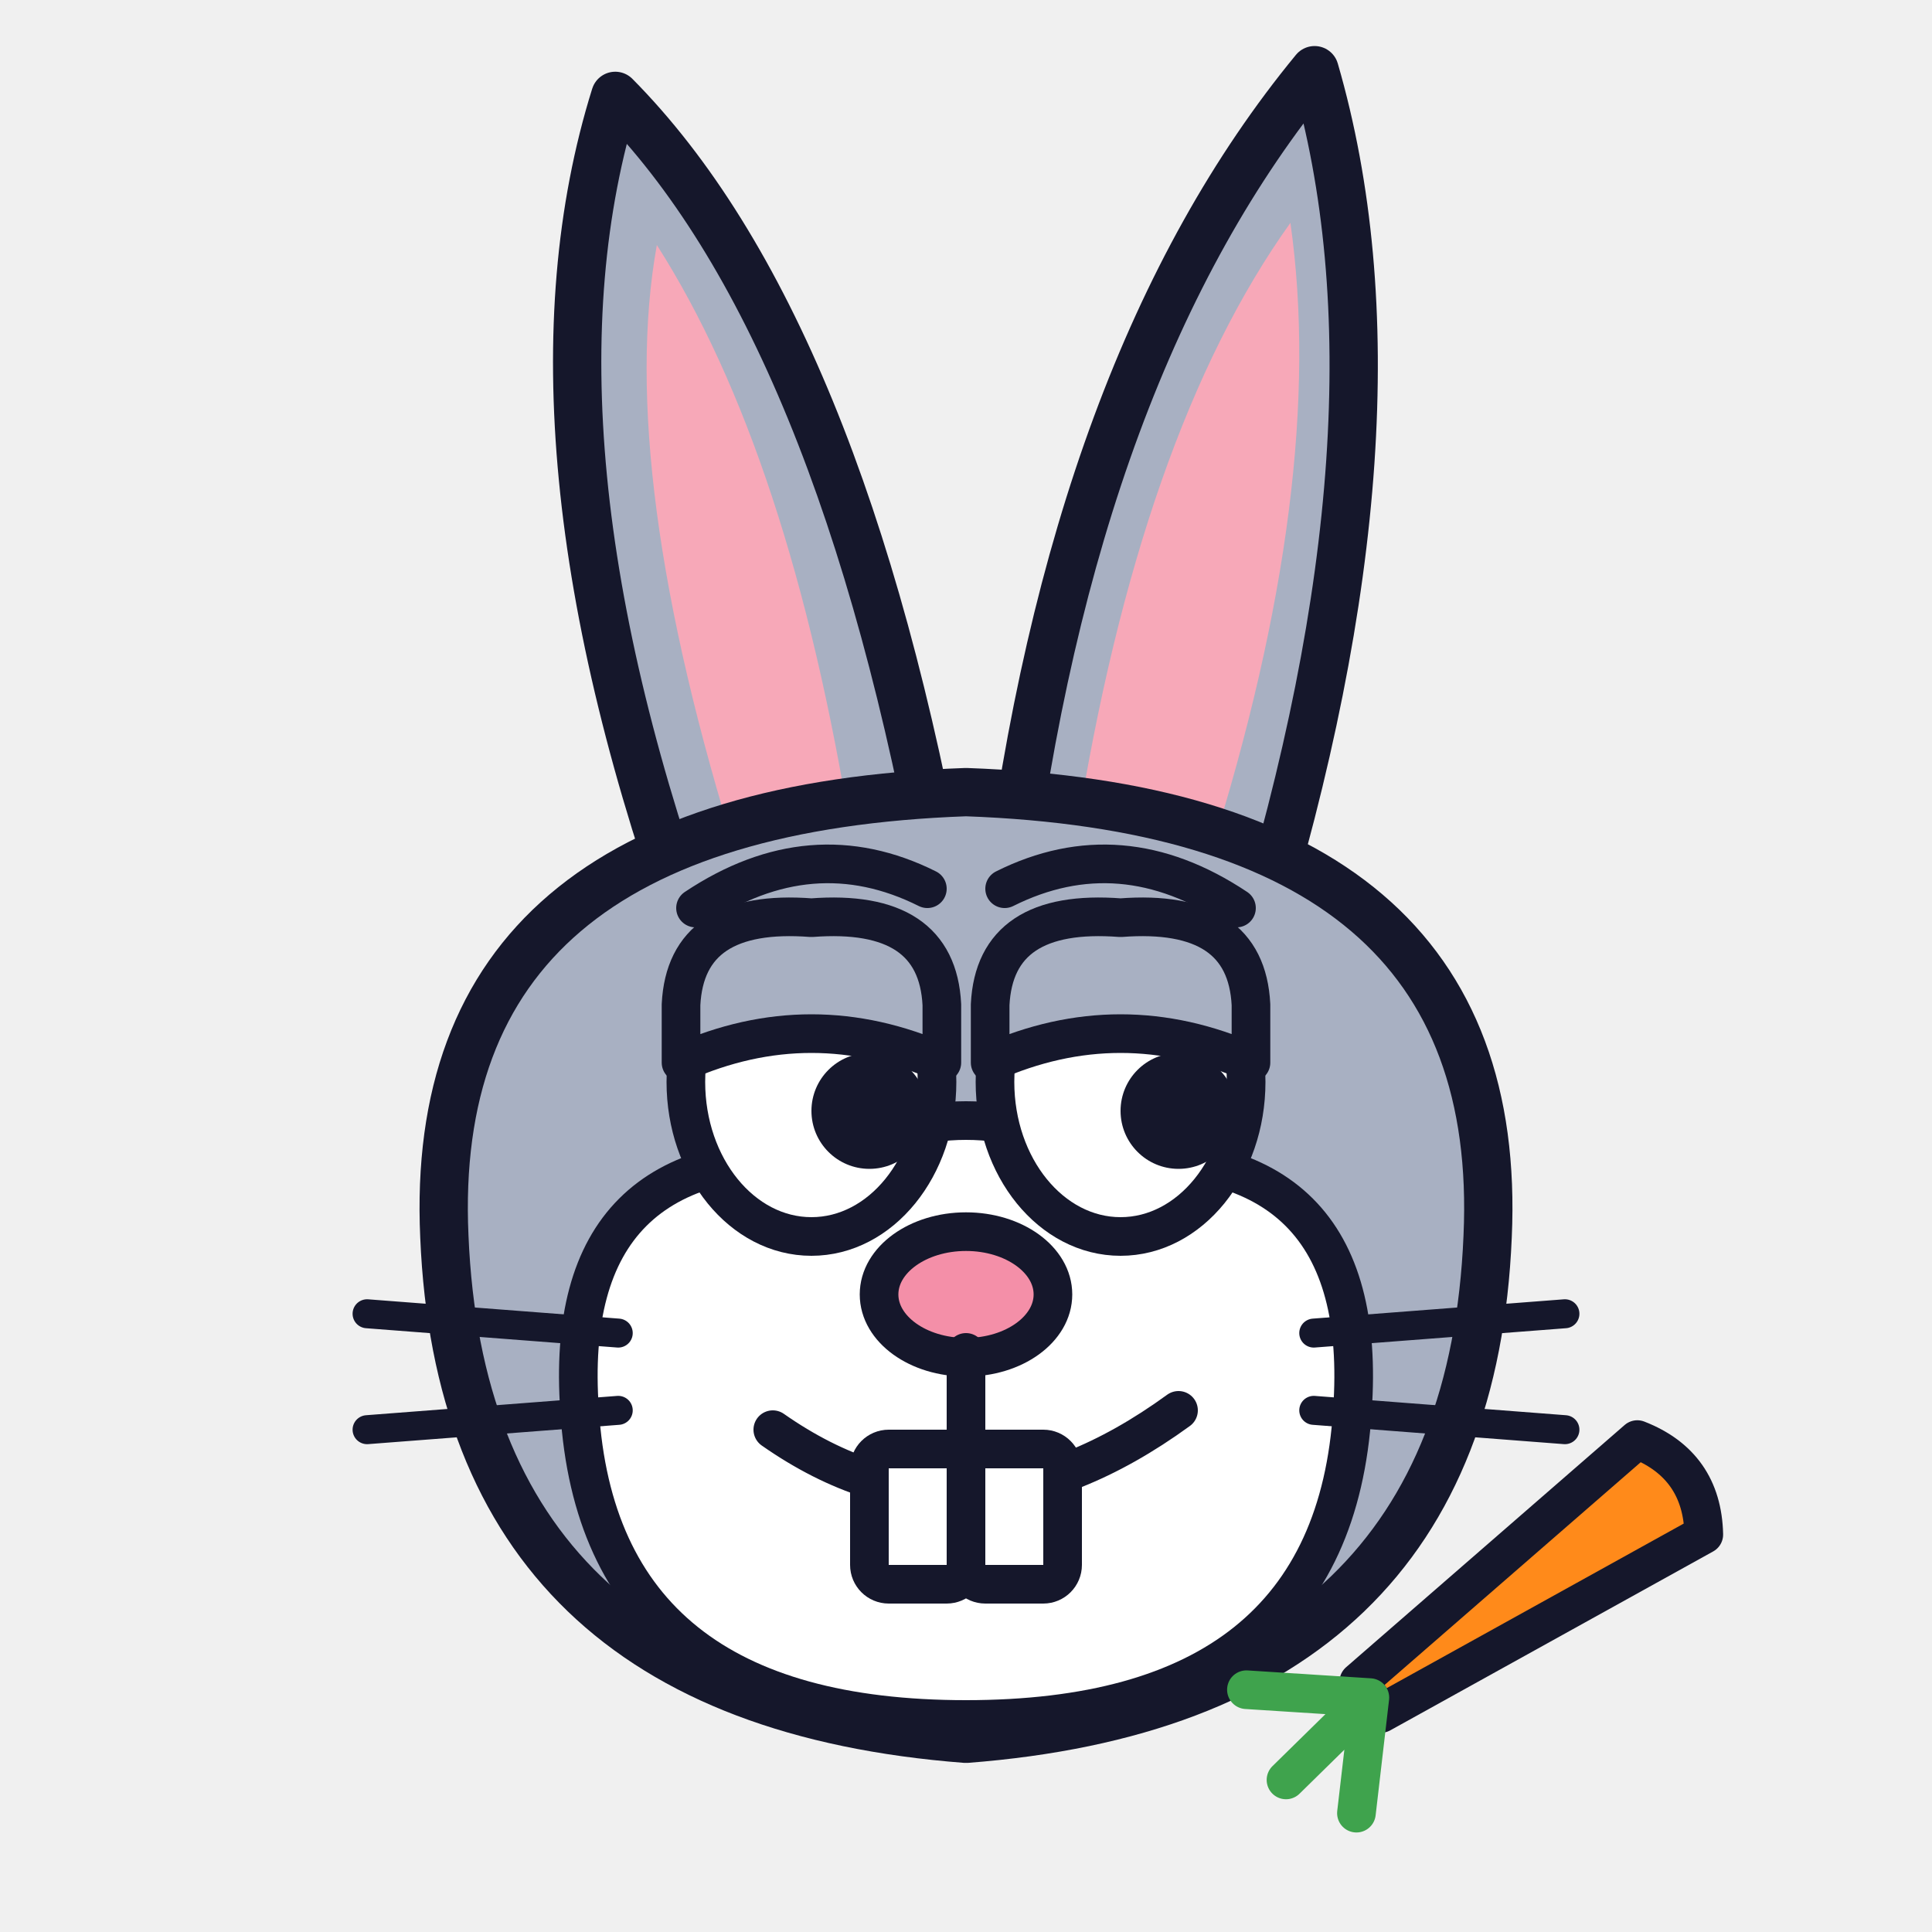
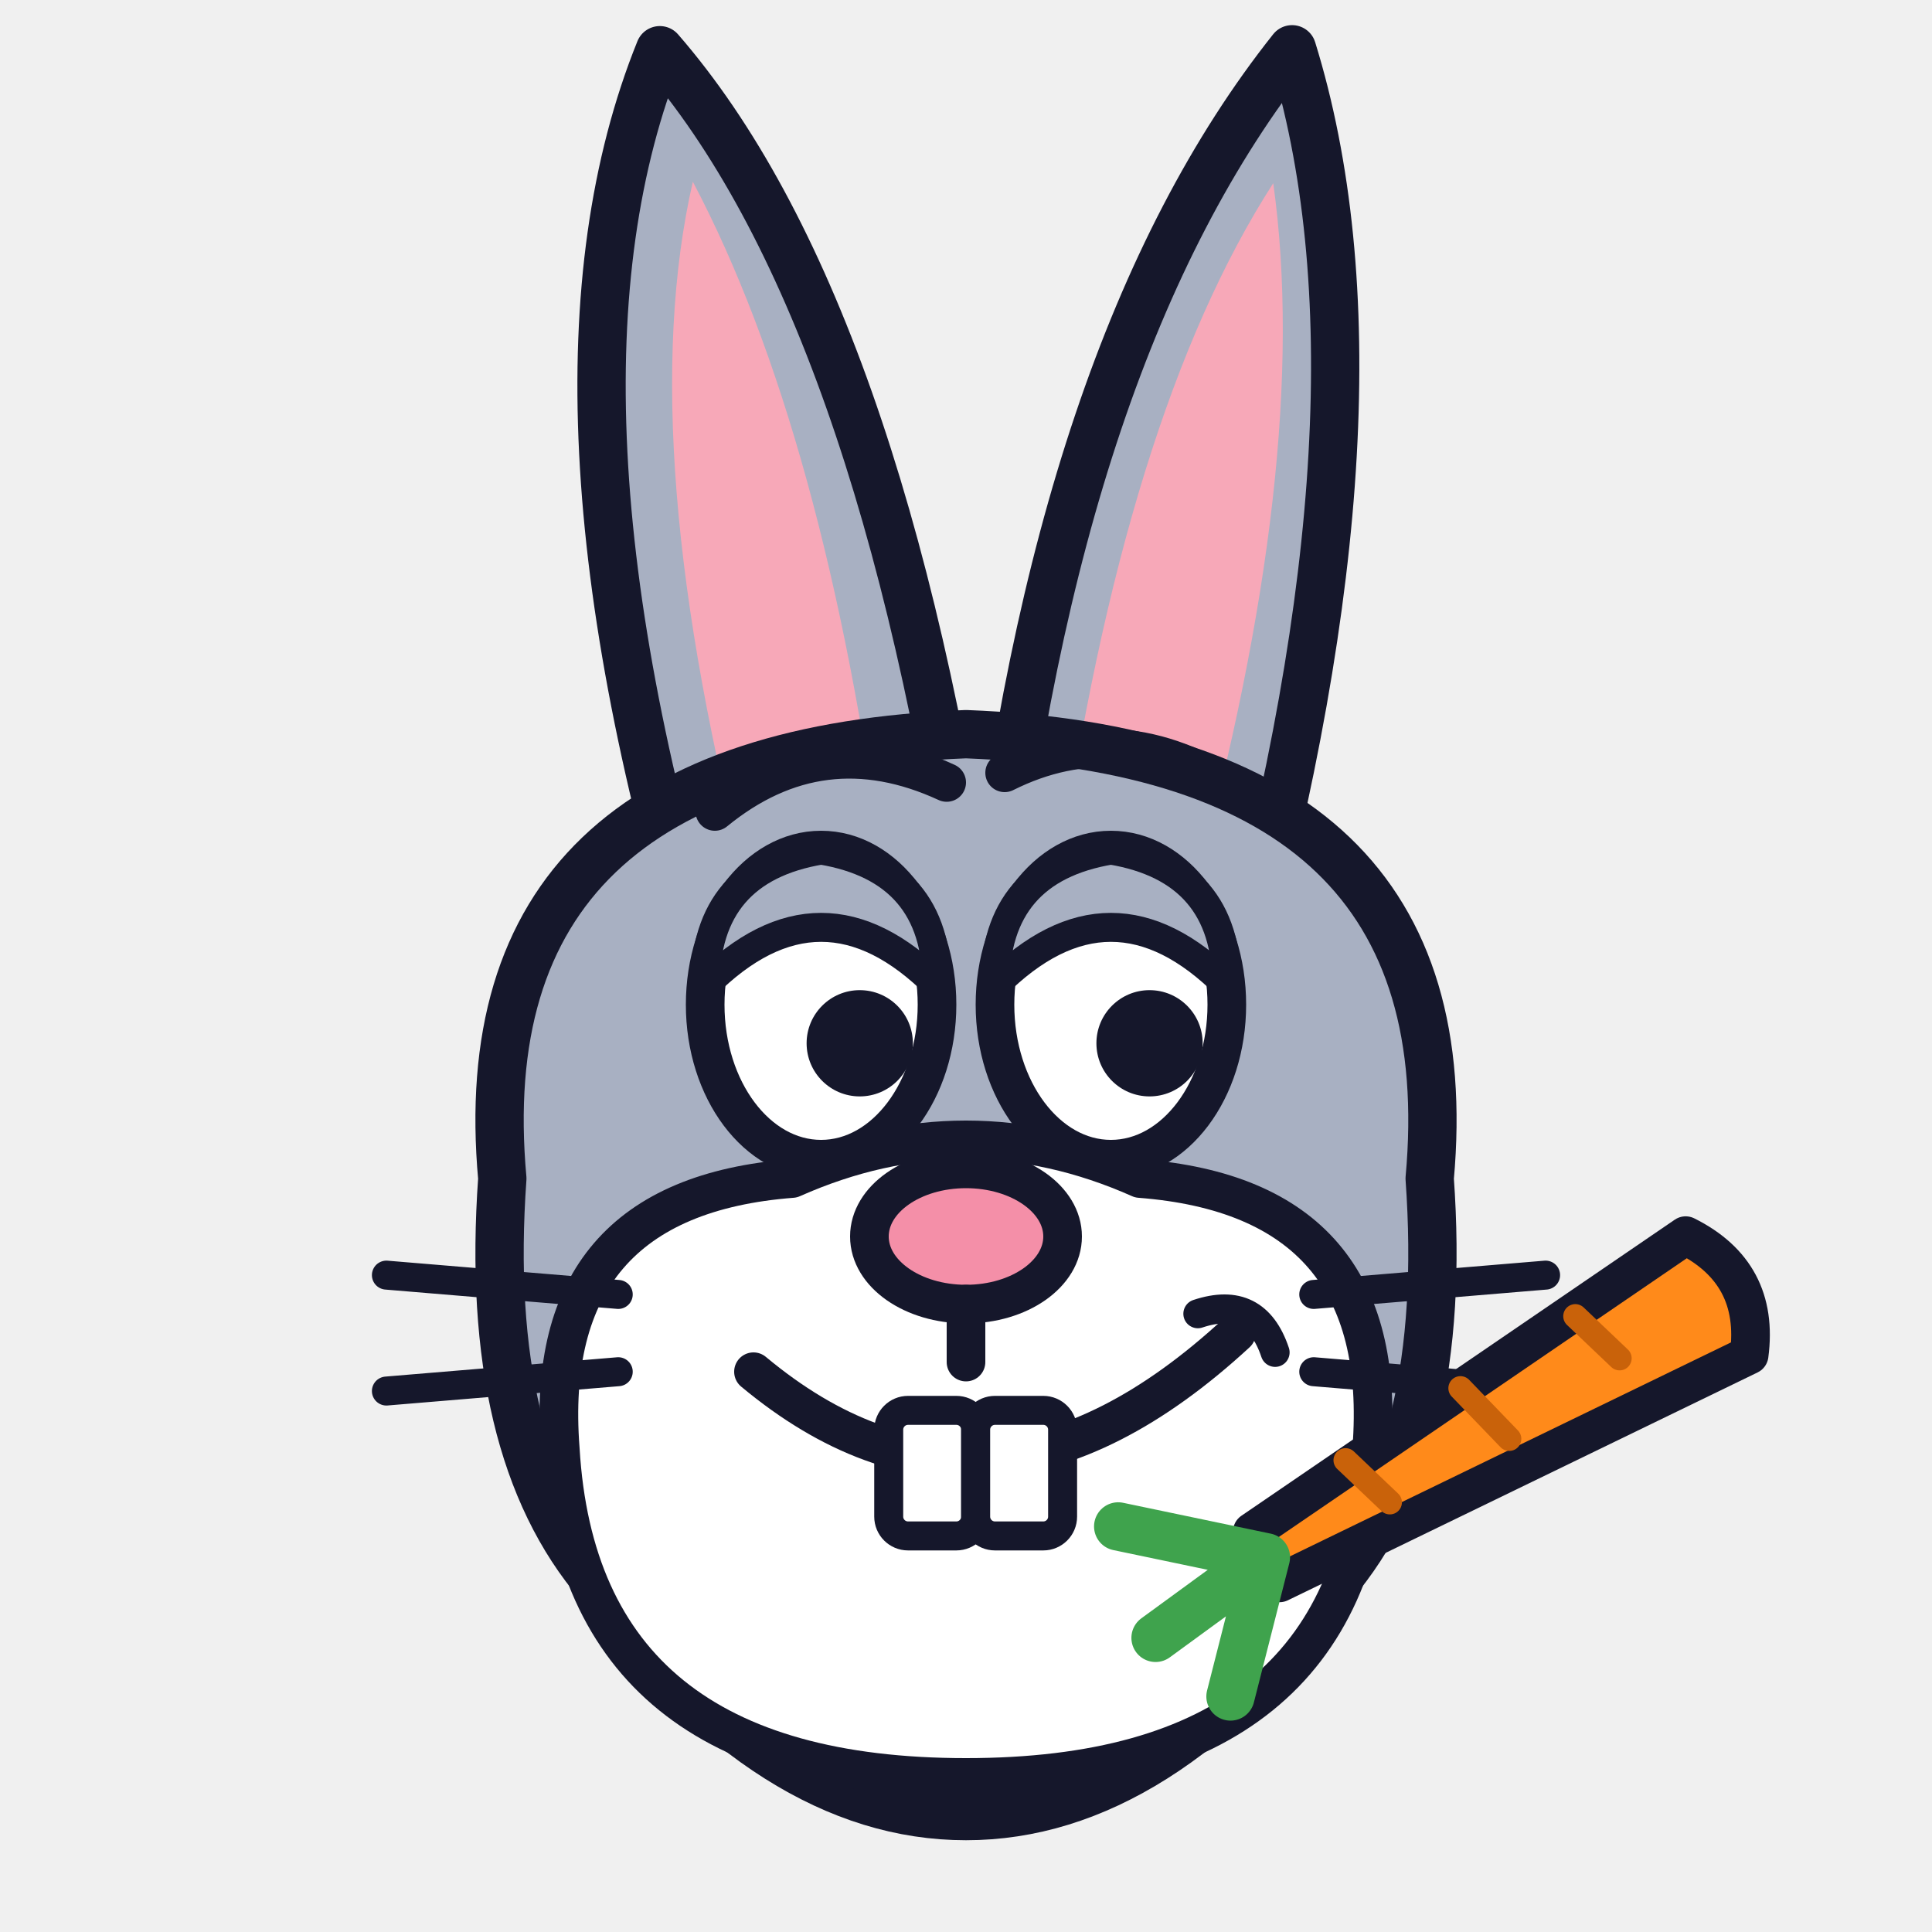
<svg xmlns="http://www.w3.org/2000/svg" viewBox="0 0 200 200" role="img" aria-label="Bugs Bunny">
-   <g transform="rotate(-12 78 58)">
-     <path d="M64 96 Q56 40 74 8 Q92 36 90 96Z" fill="#A8B0C2" stroke="#15172B" stroke-width="5" stroke-linejoin="round" stroke-linecap="round" />
-     <path d="M70 88 Q66 46 75 24 Q84 48 82 88Z" fill="#F7A8B8" />
+   <g transform="rotate(-10 80 60)">
+     <path d="M66 100 Q58 36 78 4 Q96 34 94 100Z" fill="#A8B0C2" stroke="#15172B" stroke-width="5" stroke-linejoin="round" stroke-linecap="round" />
+     <path d="M72 92 Q68 44 79 18 Q88 46 86 92Z" fill="#F7A8B8" />
  </g>
-   <g transform="rotate(9 124 58)">
-     <path d="M110 96 Q108 40 128 6 Q144 40 136 96Z" fill="#A8B0C2" stroke="#15172B" stroke-width="5" stroke-linejoin="round" stroke-linecap="round" />
-     <path d="M116 88 Q116 46 128 22 Q136 48 130 88Z" fill="#F7A8B8" />
+   <g transform="rotate(8 122 60)">
+     <path d="M108 100 Q106 38 126 4 Q142 38 134 100Z" fill="#A8B0C2" stroke="#15172B" stroke-width="5" stroke-linejoin="round" stroke-linecap="round" />
+     <path d="M114 92 Q114 44 126 18 Q134 46 128 92Z" fill="#F7A8B8" />
  </g>
-   <path d="M46 128 Q44 84 100 82 Q156 84 154 128 Q152 176 100 180 Q48 176 46 128Z" fill="#A8B0C2" stroke="#15172B" stroke-width="5" stroke-linejoin="round" stroke-linecap="round" />
-   <path d="M60 146 Q58 118 86 120 Q100 112 114 120 Q142 118 140 146 Q138 178 100 178 Q62 178 60 146Z" fill="#fff" stroke="#15172B" stroke-width="4" stroke-linejoin="round" stroke-linecap="round" />
-   <ellipse cx="84" cy="112" rx="13" ry="16" fill="#fff" stroke="#15172B" stroke-width="4" stroke-linejoin="round" stroke-linecap="round" />
-   <ellipse cx="116" cy="112" rx="13" ry="16" fill="#fff" stroke="#15172B" stroke-width="4" stroke-linejoin="round" stroke-linecap="round" />
-   <circle cx="90" cy="115" r="6" fill="#15172B" />
-   <circle cx="122" cy="115" r="6" fill="#15172B" />
-   <path d="M70.5 110 Q84 104 97.5 110 L97.5 104 Q97 94 84 95 Q71 94 70.5 104Z M102.5 110 Q116 104 129.5 110 L129.5 104 Q129 94 116 95 Q103 94 102.5 104Z" fill="#A8B0C2" stroke="#15172B" stroke-width="4" stroke-linejoin="round" stroke-linecap="round" />
-   <path d="M72 94 q12 -8 24 -2 M104 92 q12 -6 24 2" fill="none" stroke="#15172B" stroke-width="4" stroke-linecap="round" />
-   <ellipse cx="100" cy="134" rx="9" ry="6.5" fill="#F48FA8" stroke="#15172B" stroke-width="4" stroke-linejoin="round" stroke-linecap="round" />
-   <path d="M100 140 v8 M80 148 Q100 162 122 146" fill="none" stroke="#15172B" stroke-width="4" stroke-linejoin="round" stroke-linecap="round" />
-   <rect x="90" y="150" width="10" height="14" rx="2" fill="#fff" stroke="#15172B" stroke-width="4" stroke-linejoin="round" stroke-linecap="round" />
-   <rect x="100" y="150" width="10" height="14" rx="2" fill="#fff" stroke="#15172B" stroke-width="4" stroke-linejoin="round" stroke-linecap="round" />
-   <path d="M38 136 l26 2 M38 148 l26 -2 M162 136 l-26 2 M162 148 l-26 -2" stroke="#15172B" stroke-width="3" stroke-linecap="round" />
-   <g transform="rotate(-35 150 170)">
-     <path d="M140 168 L178 164 Q182 170 178 176 L140 172Z" fill="#FF8A1A" stroke="#15172B" stroke-width="4" stroke-linejoin="round" stroke-linecap="round" />
-     <path d="M140 170 l-10 -8 M140 170 l-12 2 M140 170 l-8 9" stroke="#3FA34D" stroke-width="4" stroke-linecap="round" />
+   <path d="M52 122 Q48 78 100 76 Q152 78 148 122 Q150 150 138 164 Q120 188 100 188 Q80 188 62 164 Q50 150 52 122Z" fill="#A8B0C2" stroke="#15172B" stroke-width="5" stroke-linejoin="round" stroke-linecap="round" />
+   <path d="M58 150 Q56 124 82 122 Q100 114 118 122 Q144 124 142 150 Q140 184 100 184 Q60 184 58 150Z" fill="#fff" stroke="#15172B" stroke-width="4" stroke-linejoin="round" stroke-linecap="round" />
+   <ellipse cx="85" cy="104" rx="12" ry="16" fill="#fff" stroke="#15172B" stroke-width="4" stroke-linejoin="round" stroke-linecap="round" />
+   <ellipse cx="115" cy="104" rx="12" ry="16" fill="#fff" stroke="#15172B" stroke-width="4" stroke-linejoin="round" stroke-linecap="round" />
+   <circle cx="89" cy="108" r="5.5" fill="#15172B" />
+   <circle cx="119" cy="108" r="5.5" fill="#15172B" />
+   <path d="M73 102 Q85 90 97 102 Q97 90 85 88 Q73 90 73 102Z M103 102 Q115 90 127 102 Q127 90 115 88 Q103 90 103 102Z" fill="#A8B0C2" stroke="#15172B" stroke-width="3" stroke-linejoin="round" stroke-linecap="round" />
+   <path d="M74 84 q11 -9 24 -3 M104 80 q12 -6 24 2" fill="none" stroke="#15172B" stroke-width="4" stroke-linecap="round" />
+   <ellipse cx="100" cy="128" rx="10" ry="7" fill="#F48FA8" stroke="#15172B" stroke-width="4" stroke-linejoin="round" stroke-linecap="round" />
+   <path d="M100 135 v6 M78 142 Q102 162 128 138" fill="none" stroke="#15172B" stroke-width="4" stroke-linejoin="round" stroke-linecap="round" />
+   <path d="M124 136 q6 -2 8 4" fill="none" stroke="#15172B" stroke-width="3" stroke-linejoin="round" stroke-linecap="round" />
+   <rect x="92" y="146" width="9" height="13" rx="2" fill="#fff" stroke="#15172B" stroke-width="3" stroke-linejoin="round" stroke-linecap="round" />
+   <rect x="101" y="146" width="9" height="13" rx="2" fill="#fff" stroke="#15172B" stroke-width="3" stroke-linejoin="round" stroke-linecap="round" />
+   <path d="M40 132 l24 2 M40 144 l24 -2 M160 132 l-24 2 M160 144 l-24 -2" stroke="#15172B" stroke-width="3" stroke-linecap="round" />
+   <g transform="rotate(-28 150 150)">
+     <path d="M128 148 L182 142 Q187 149 182 156 L128 154Z" fill="#FF8A1A" stroke="#15172B" stroke-width="4" stroke-linejoin="round" stroke-linecap="round" />
+     <path d="M140 146 l2 6 M154 145 l2 7 M168 144 l2 6" stroke="#C9620A" stroke-width="2.5" stroke-linecap="round" />
+     <path d="M128 151 l-12 -10 M128 151 l-14 2 M128 151 l-10 11" stroke="#3FA34D" stroke-width="5" stroke-linecap="round" />
  </g>
</svg>
